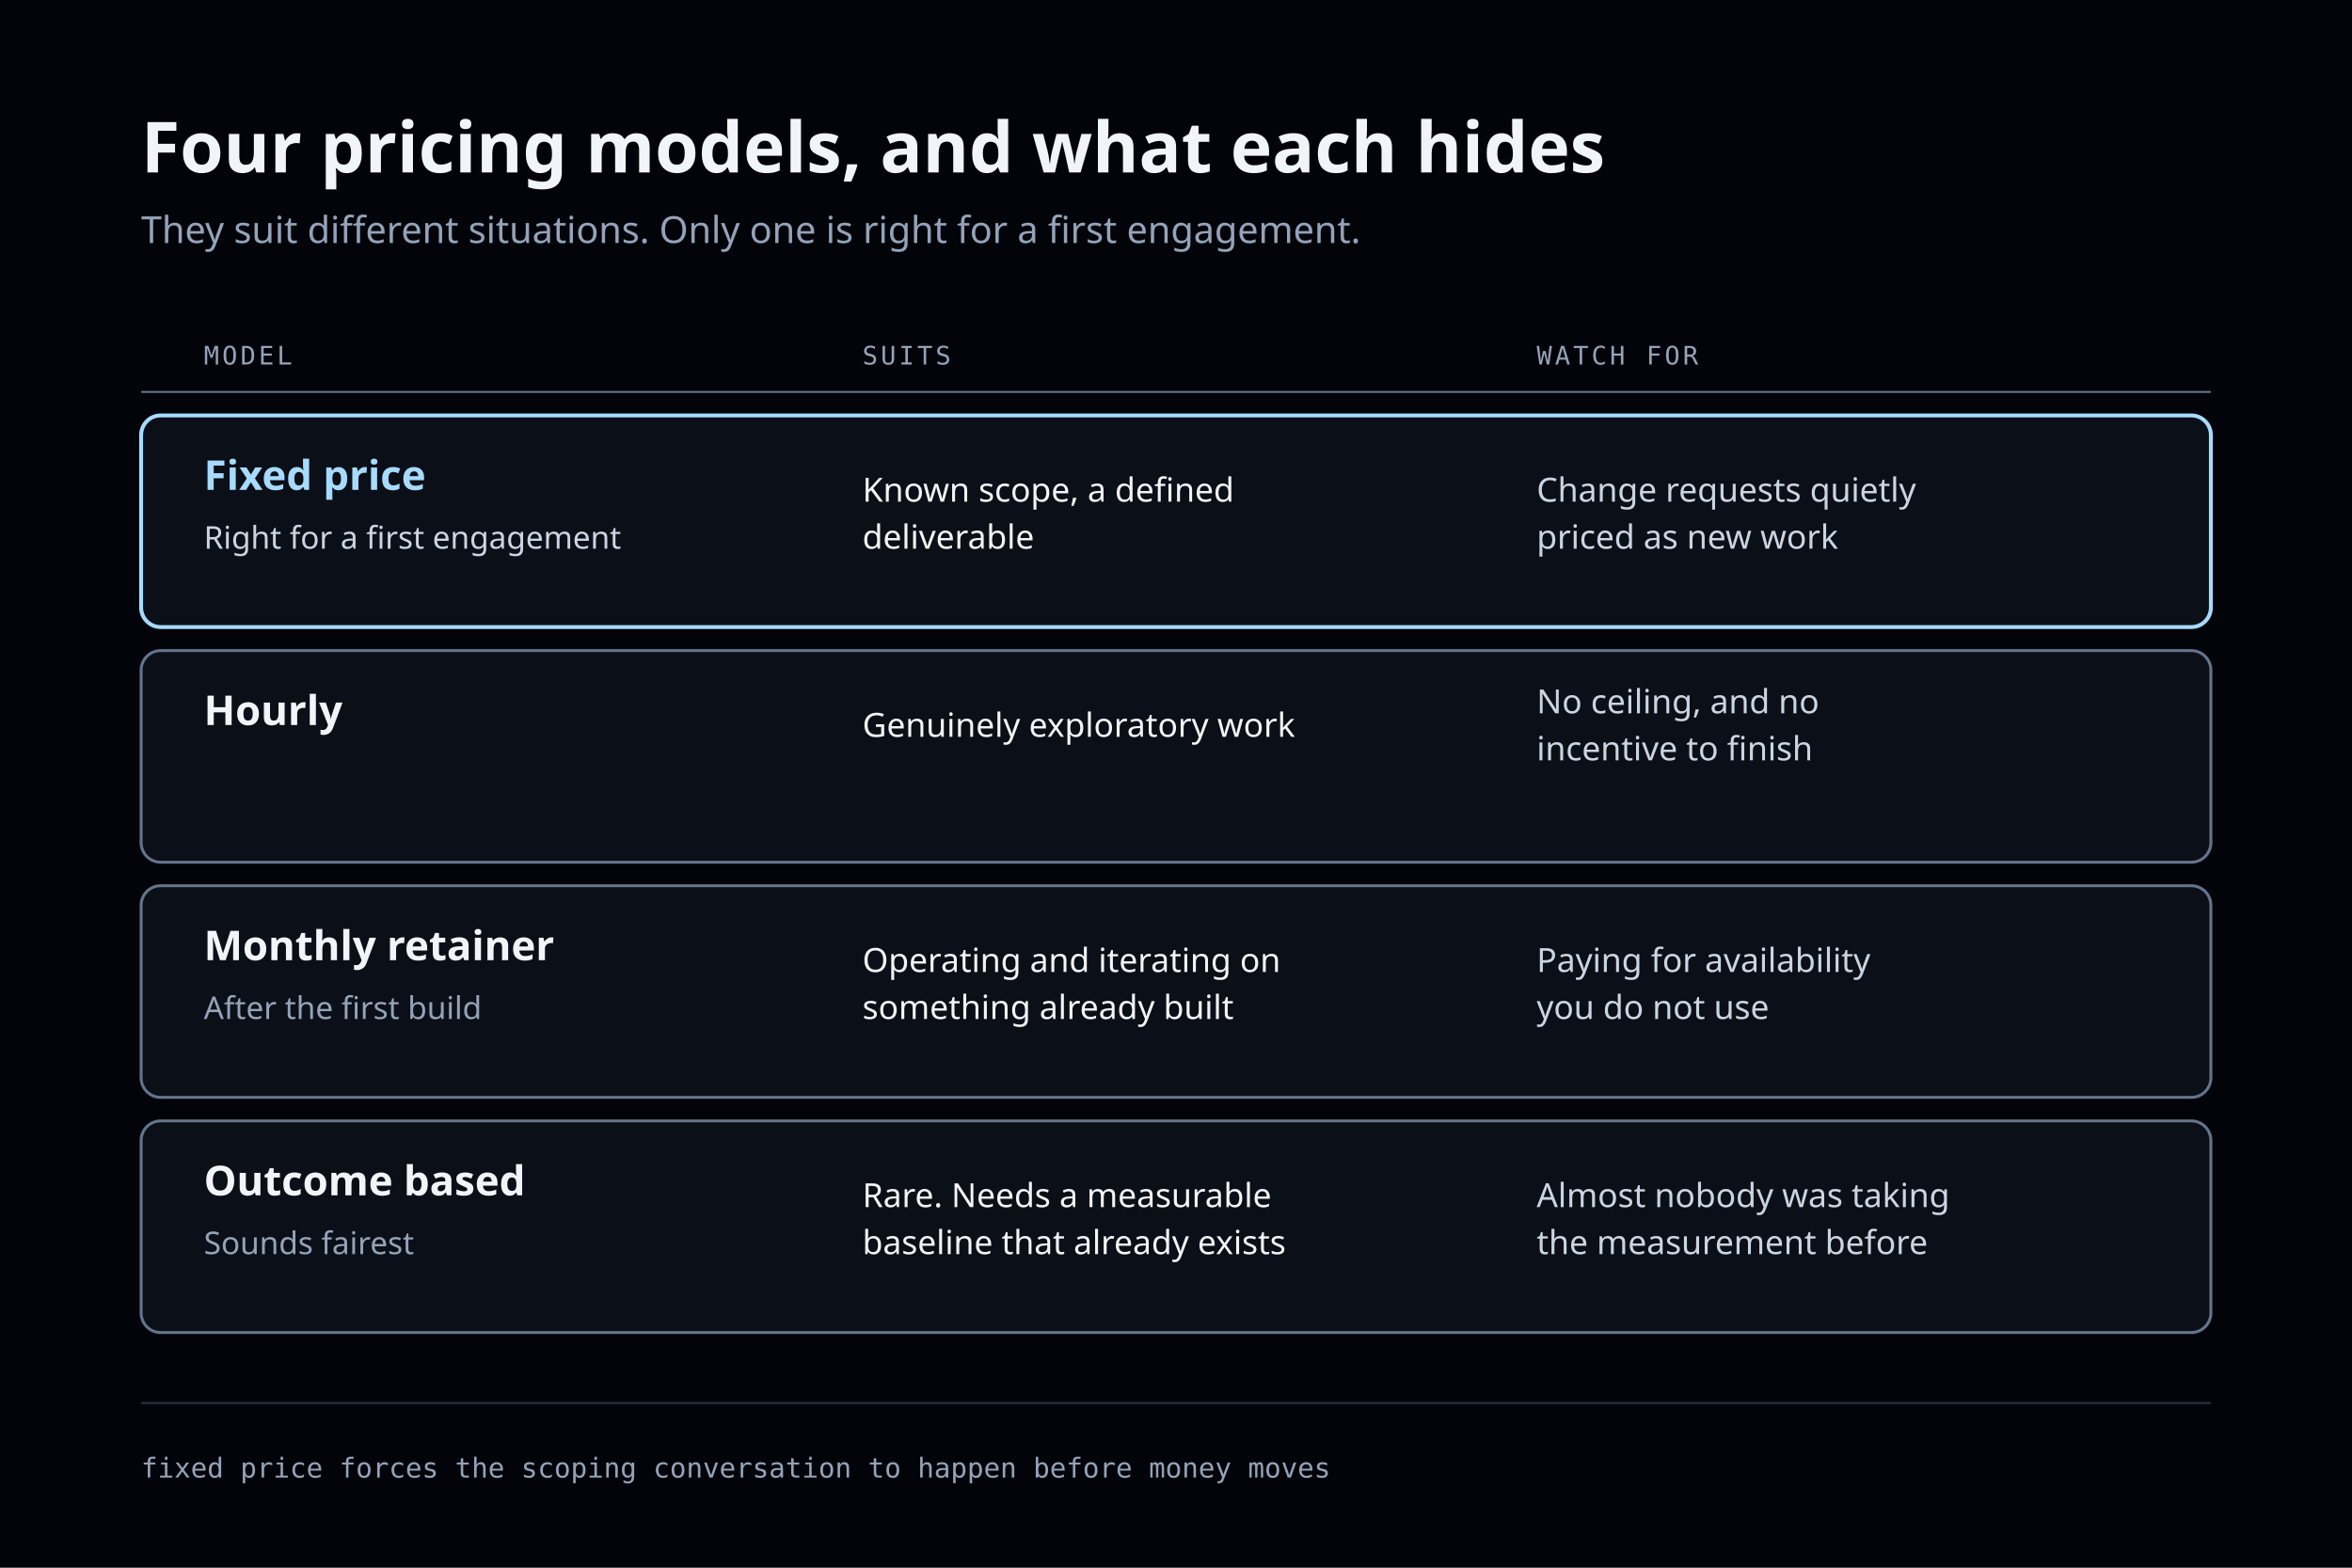
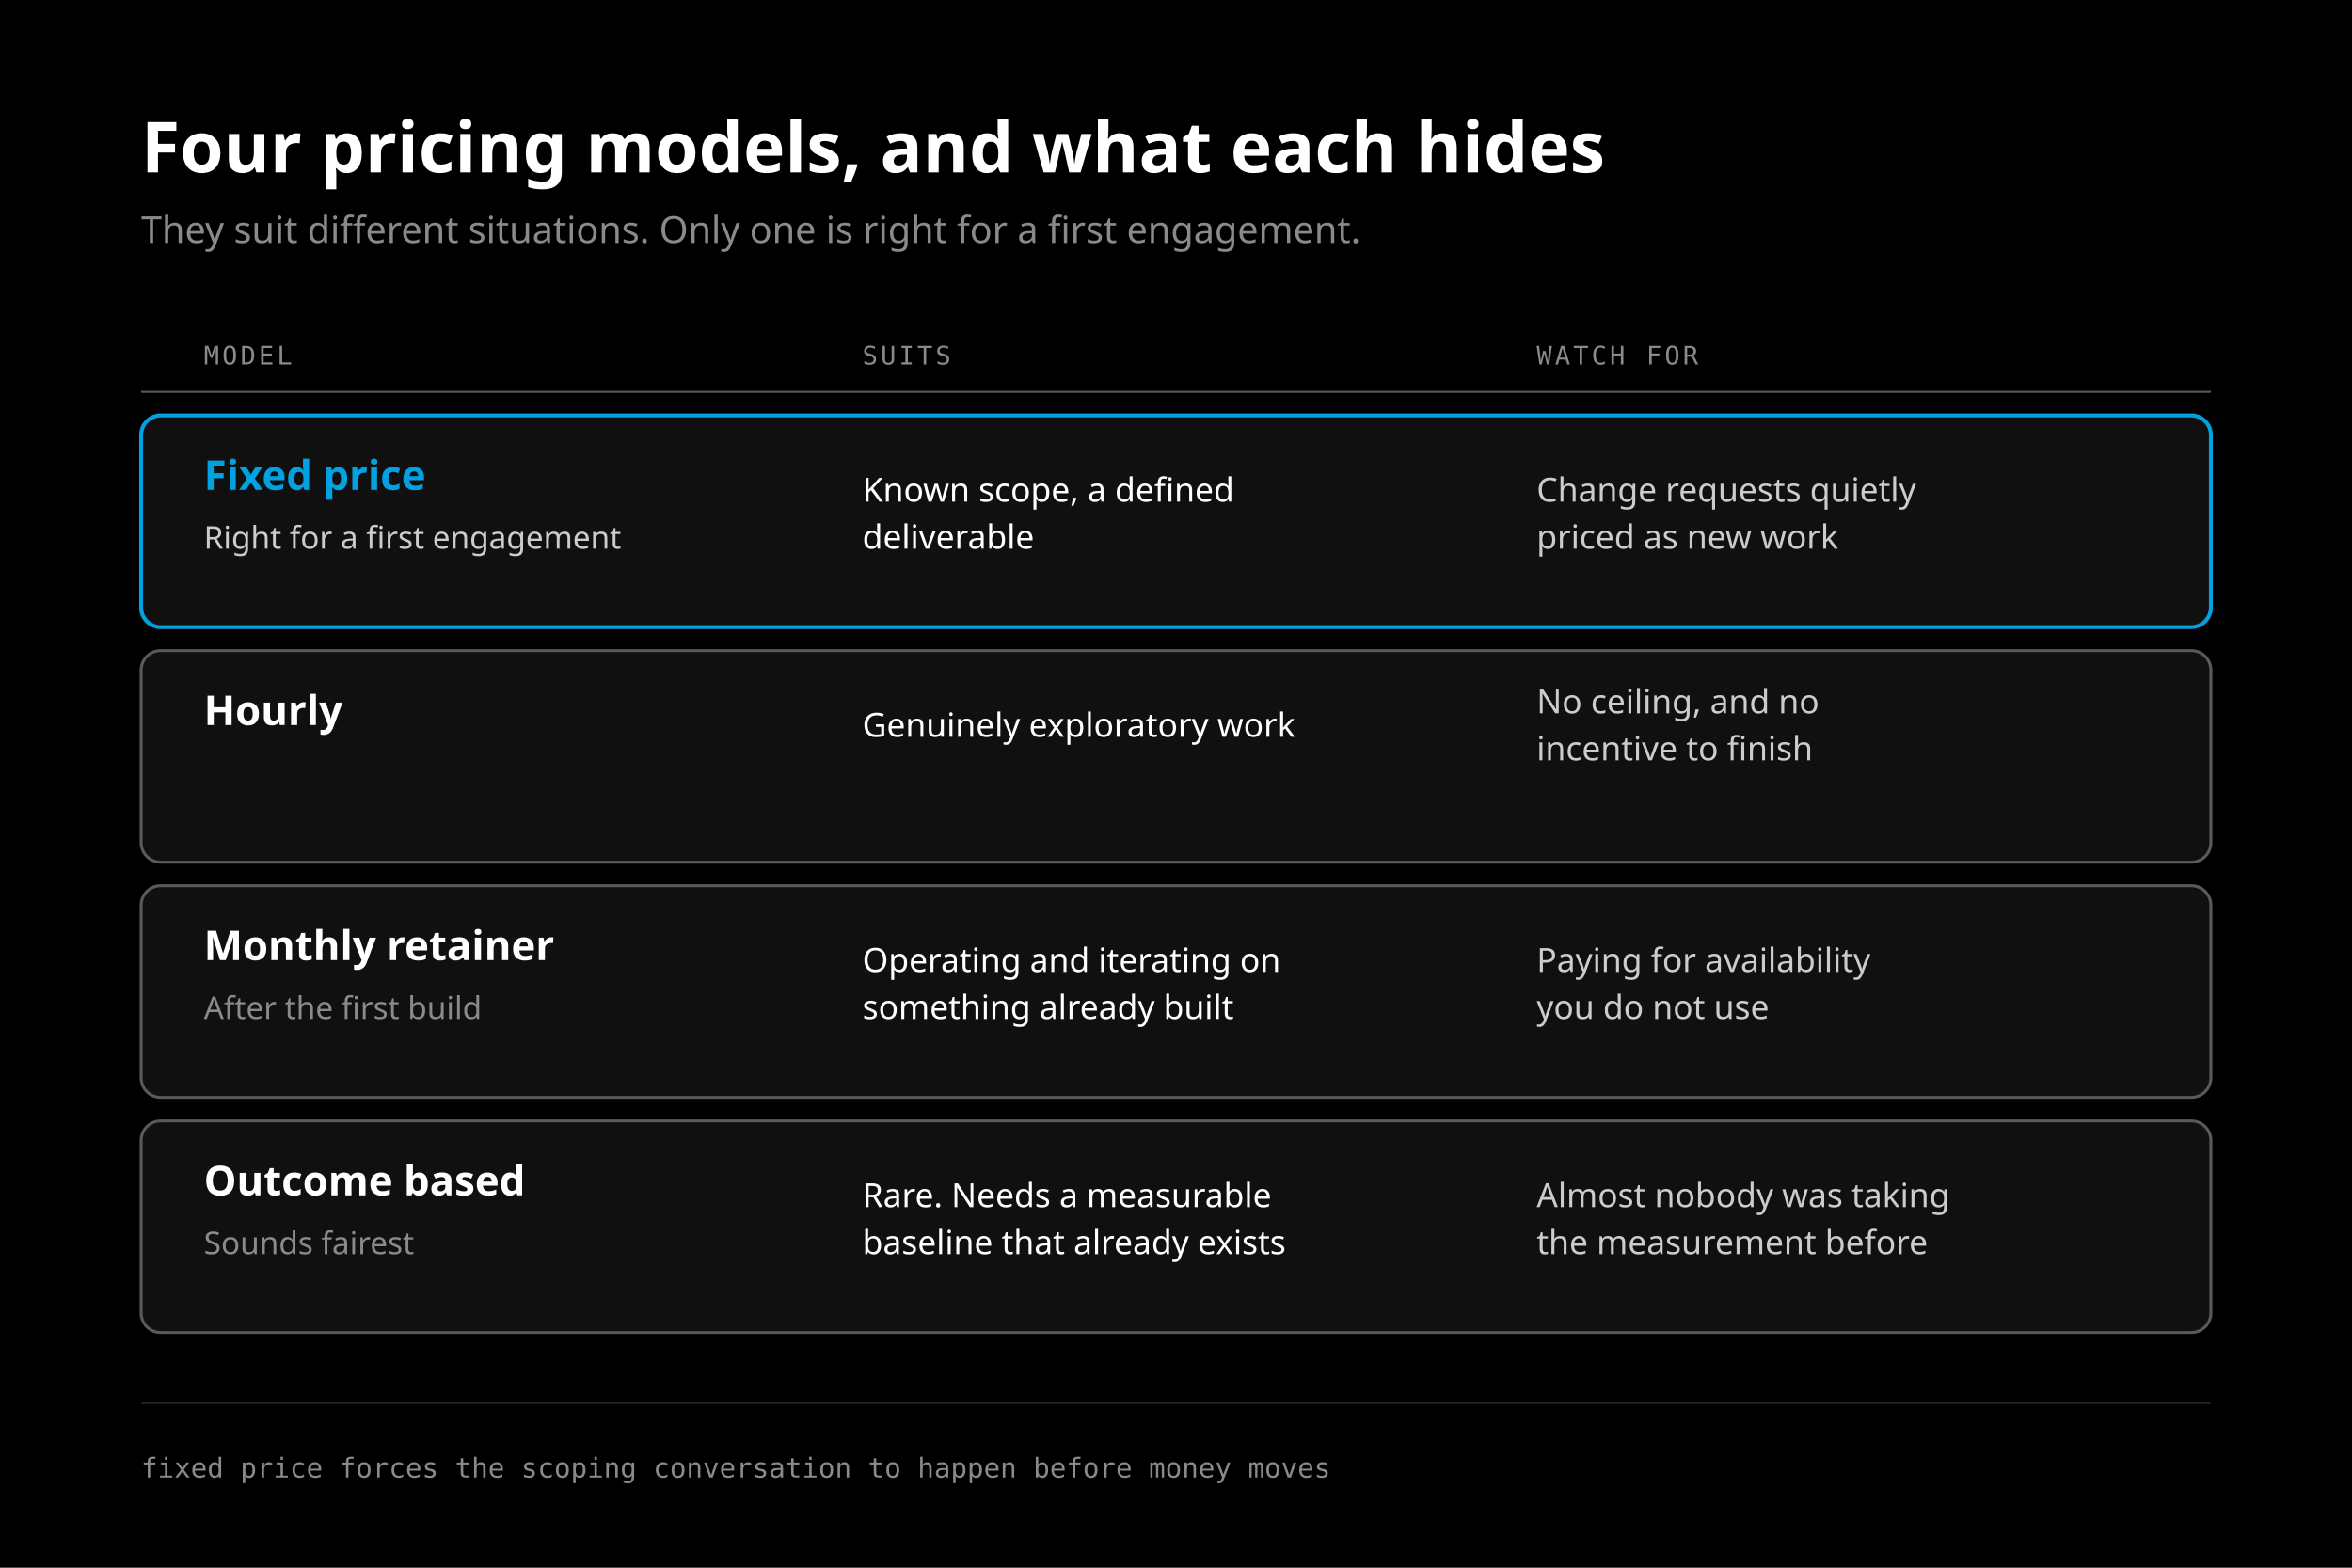
<svg xmlns="http://www.w3.org/2000/svg" viewBox="0 0 1200 800" role="img" aria-label="Four pricing models for automation work: fixed price, hourly, monthly retainer and outcome based. Fixed price suits a first engagement because it forces scoping before money moves.">
-   <rect width="1200" height="800" fill="#02040A" />
-   <text x="72" y="88" font-family="Urbanist" font-weight="700" font-size="36" fill="#F1F5F9">Four pricing models, and what each hides</text>
-   <text x="72" y="124" font-family="Urbanist" font-weight="400" font-size="19" fill="#94A3B8">They suit different situations. Only one is right for a first engagement.</text>
-   <text x="104" y="186" font-family="ui-monospace, Consolas, monospace" font-size="13" fill="#94A3B8" letter-spacing="1.5">MODEL</text>
-   <text x="440" y="186" font-family="ui-monospace, Consolas, monospace" font-size="13" fill="#94A3B8" letter-spacing="1.5">SUITS</text>
-   <text x="784" y="186" font-family="ui-monospace, Consolas, monospace" font-size="13" fill="#94A3B8" letter-spacing="1.5">WATCH FOR</text>
-   <line x1="72" y1="200" x2="1128" y2="200" stroke="#64748B" stroke-width="1" />
-   <rect x="72" y="212" width="1056" height="108" rx="10" fill="#0B0F17" stroke="#A6DAFF" stroke-width="2" />
-   <text x="104" y="250" font-family="Urbanist" font-weight="700" font-size="21" fill="#A6DAFF">Fixed price</text>
-   <text x="104" y="280" font-family="Urbanist" font-weight="400" font-size="16" fill="#CBD5E1">Right for a first engagement</text>
-   <text x="440" y="256" font-family="Urbanist" font-weight="400" font-size="17" fill="#F1F5F9">Known scope, a defined</text>
-   <text x="440" y="280" font-family="Urbanist" font-weight="400" font-size="17" fill="#F1F5F9">deliverable</text>
-   <text x="784" y="256" font-family="Urbanist" font-weight="400" font-size="17" fill="#CBD5E1">Change requests quietly</text>
-   <text x="784" y="280" font-family="Urbanist" font-weight="400" font-size="17" fill="#CBD5E1">priced as new work</text>
-   <rect x="72" y="332" width="1056" height="108" rx="10" fill="#0B0F17" stroke="#64748B" stroke-width="1.5" />
-   <text x="104" y="370" font-family="Urbanist" font-weight="700" font-size="21" fill="#F1F5F9">Hourly</text>
-   <text x="440" y="376" font-family="Urbanist" font-weight="400" font-size="17" fill="#F1F5F9">Genuinely exploratory work</text>
-   <text x="784" y="364" font-family="Urbanist" font-weight="400" font-size="17" fill="#CBD5E1">No ceiling, and no</text>
-   <text x="784" y="388" font-family="Urbanist" font-weight="400" font-size="17" fill="#CBD5E1">incentive to finish</text>
-   <rect x="72" y="452" width="1056" height="108" rx="10" fill="#0B0F17" stroke="#64748B" stroke-width="1.5" />
-   <text x="104" y="490" font-family="Urbanist" font-weight="700" font-size="21" fill="#F1F5F9">Monthly retainer</text>
-   <text x="104" y="520" font-family="Urbanist" font-weight="400" font-size="16" fill="#94A3B8">After the first build</text>
-   <text x="440" y="496" font-family="Urbanist" font-weight="400" font-size="17" fill="#F1F5F9">Operating and iterating on</text>
-   <text x="440" y="520" font-family="Urbanist" font-weight="400" font-size="17" fill="#F1F5F9">something already built</text>
-   <text x="784" y="496" font-family="Urbanist" font-weight="400" font-size="17" fill="#CBD5E1">Paying for availability</text>
-   <text x="784" y="520" font-family="Urbanist" font-weight="400" font-size="17" fill="#CBD5E1">you do not use</text>
-   <rect x="72" y="572" width="1056" height="108" rx="10" fill="#0B0F17" stroke="#64748B" stroke-width="1.5" />
-   <text x="104" y="610" font-family="Urbanist" font-weight="700" font-size="21" fill="#F1F5F9">Outcome based</text>
-   <text x="104" y="640" font-family="Urbanist" font-weight="400" font-size="16" fill="#94A3B8">Sounds fairest</text>
-   <text x="440" y="616" font-family="Urbanist" font-weight="400" font-size="17" fill="#F1F5F9">Rare. Needs a measurable</text>
-   <text x="440" y="640" font-family="Urbanist" font-weight="400" font-size="17" fill="#F1F5F9">baseline that already exists</text>
-   <text x="784" y="616" font-family="Urbanist" font-weight="400" font-size="17" fill="#CBD5E1">Almost nobody was taking</text>
-   <text x="784" y="640" font-family="Urbanist" font-weight="400" font-size="17" fill="#CBD5E1">the measurement before</text>
-   <line x1="72" y1="716" x2="1128" y2="716" stroke="#64748B" stroke-width="1" opacity="0.4" />
-   <text x="72" y="754" font-family="ui-monospace, Consolas, monospace" font-size="14" fill="#94A3B8">fixed price forces the scoping conversation to happen before money moves</text>
+   <rect width="1200" height="800" fill="#000000" />
+   <text x="72" y="88" font-family="Urbanist" font-weight="700" font-size="36" fill="#FFFFFF">Four pricing models, and what each hides</text>
+   <text x="72" y="124" font-family="Urbanist" font-weight="400" font-size="19" fill="#8A8A8A">They suit different situations. Only one is right for a first engagement.</text>
+   <text x="104" y="186" font-family="ui-monospace, Consolas, monospace" font-size="13" fill="#8A8A8A" letter-spacing="1.5">MODEL</text>
+   <text x="440" y="186" font-family="ui-monospace, Consolas, monospace" font-size="13" fill="#8A8A8A" letter-spacing="1.5">SUITS</text>
+   <text x="784" y="186" font-family="ui-monospace, Consolas, monospace" font-size="13" fill="#8A8A8A" letter-spacing="1.5">WATCH FOR</text>
+   <line x1="72" y1="200" x2="1128" y2="200" stroke="#5A5A5A" stroke-width="1" />
+   <rect x="72" y="212" width="1056" height="108" rx="10" fill="#101010" stroke="#02A1E1" stroke-width="2" />
+   <text x="104" y="250" font-family="Urbanist" font-weight="700" font-size="21" fill="#02A1E1">Fixed price</text>
+   <text x="104" y="280" font-family="Urbanist" font-weight="400" font-size="16" fill="#CCCCCC">Right for a first engagement</text>
+   <text x="440" y="256" font-family="Urbanist" font-weight="400" font-size="17" fill="#FFFFFF">Known scope, a defined</text>
+   <text x="440" y="280" font-family="Urbanist" font-weight="400" font-size="17" fill="#FFFFFF">deliverable</text>
+   <text x="784" y="256" font-family="Urbanist" font-weight="400" font-size="17" fill="#CCCCCC">Change requests quietly</text>
+   <text x="784" y="280" font-family="Urbanist" font-weight="400" font-size="17" fill="#CCCCCC">priced as new work</text>
+   <rect x="72" y="332" width="1056" height="108" rx="10" fill="#101010" stroke="#5A5A5A" stroke-width="1.5" />
+   <text x="104" y="370" font-family="Urbanist" font-weight="700" font-size="21" fill="#FFFFFF">Hourly</text>
+   <text x="440" y="376" font-family="Urbanist" font-weight="400" font-size="17" fill="#FFFFFF">Genuinely exploratory work</text>
+   <text x="784" y="364" font-family="Urbanist" font-weight="400" font-size="17" fill="#CCCCCC">No ceiling, and no</text>
+   <text x="784" y="388" font-family="Urbanist" font-weight="400" font-size="17" fill="#CCCCCC">incentive to finish</text>
+   <rect x="72" y="452" width="1056" height="108" rx="10" fill="#101010" stroke="#5A5A5A" stroke-width="1.5" />
+   <text x="104" y="490" font-family="Urbanist" font-weight="700" font-size="21" fill="#FFFFFF">Monthly retainer</text>
+   <text x="104" y="520" font-family="Urbanist" font-weight="400" font-size="16" fill="#8A8A8A">After the first build</text>
+   <text x="440" y="496" font-family="Urbanist" font-weight="400" font-size="17" fill="#FFFFFF">Operating and iterating on</text>
+   <text x="440" y="520" font-family="Urbanist" font-weight="400" font-size="17" fill="#FFFFFF">something already built</text>
+   <text x="784" y="496" font-family="Urbanist" font-weight="400" font-size="17" fill="#CCCCCC">Paying for availability</text>
+   <text x="784" y="520" font-family="Urbanist" font-weight="400" font-size="17" fill="#CCCCCC">you do not use</text>
+   <rect x="72" y="572" width="1056" height="108" rx="10" fill="#101010" stroke="#5A5A5A" stroke-width="1.5" />
+   <text x="104" y="610" font-family="Urbanist" font-weight="700" font-size="21" fill="#FFFFFF">Outcome based</text>
+   <text x="104" y="640" font-family="Urbanist" font-weight="400" font-size="16" fill="#8A8A8A">Sounds fairest</text>
+   <text x="440" y="616" font-family="Urbanist" font-weight="400" font-size="17" fill="#FFFFFF">Rare. Needs a measurable</text>
+   <text x="440" y="640" font-family="Urbanist" font-weight="400" font-size="17" fill="#FFFFFF">baseline that already exists</text>
+   <text x="784" y="616" font-family="Urbanist" font-weight="400" font-size="17" fill="#CCCCCC">Almost nobody was taking</text>
+   <text x="784" y="640" font-family="Urbanist" font-weight="400" font-size="17" fill="#CCCCCC">the measurement before</text>
+   <line x1="72" y1="716" x2="1128" y2="716" stroke="#5A5A5A" stroke-width="1" opacity="0.4" />
+   <text x="72" y="754" font-family="ui-monospace, Consolas, monospace" font-size="14" fill="#8A8A8A">fixed price forces the scoping conversation to happen before money moves</text>
</svg>
